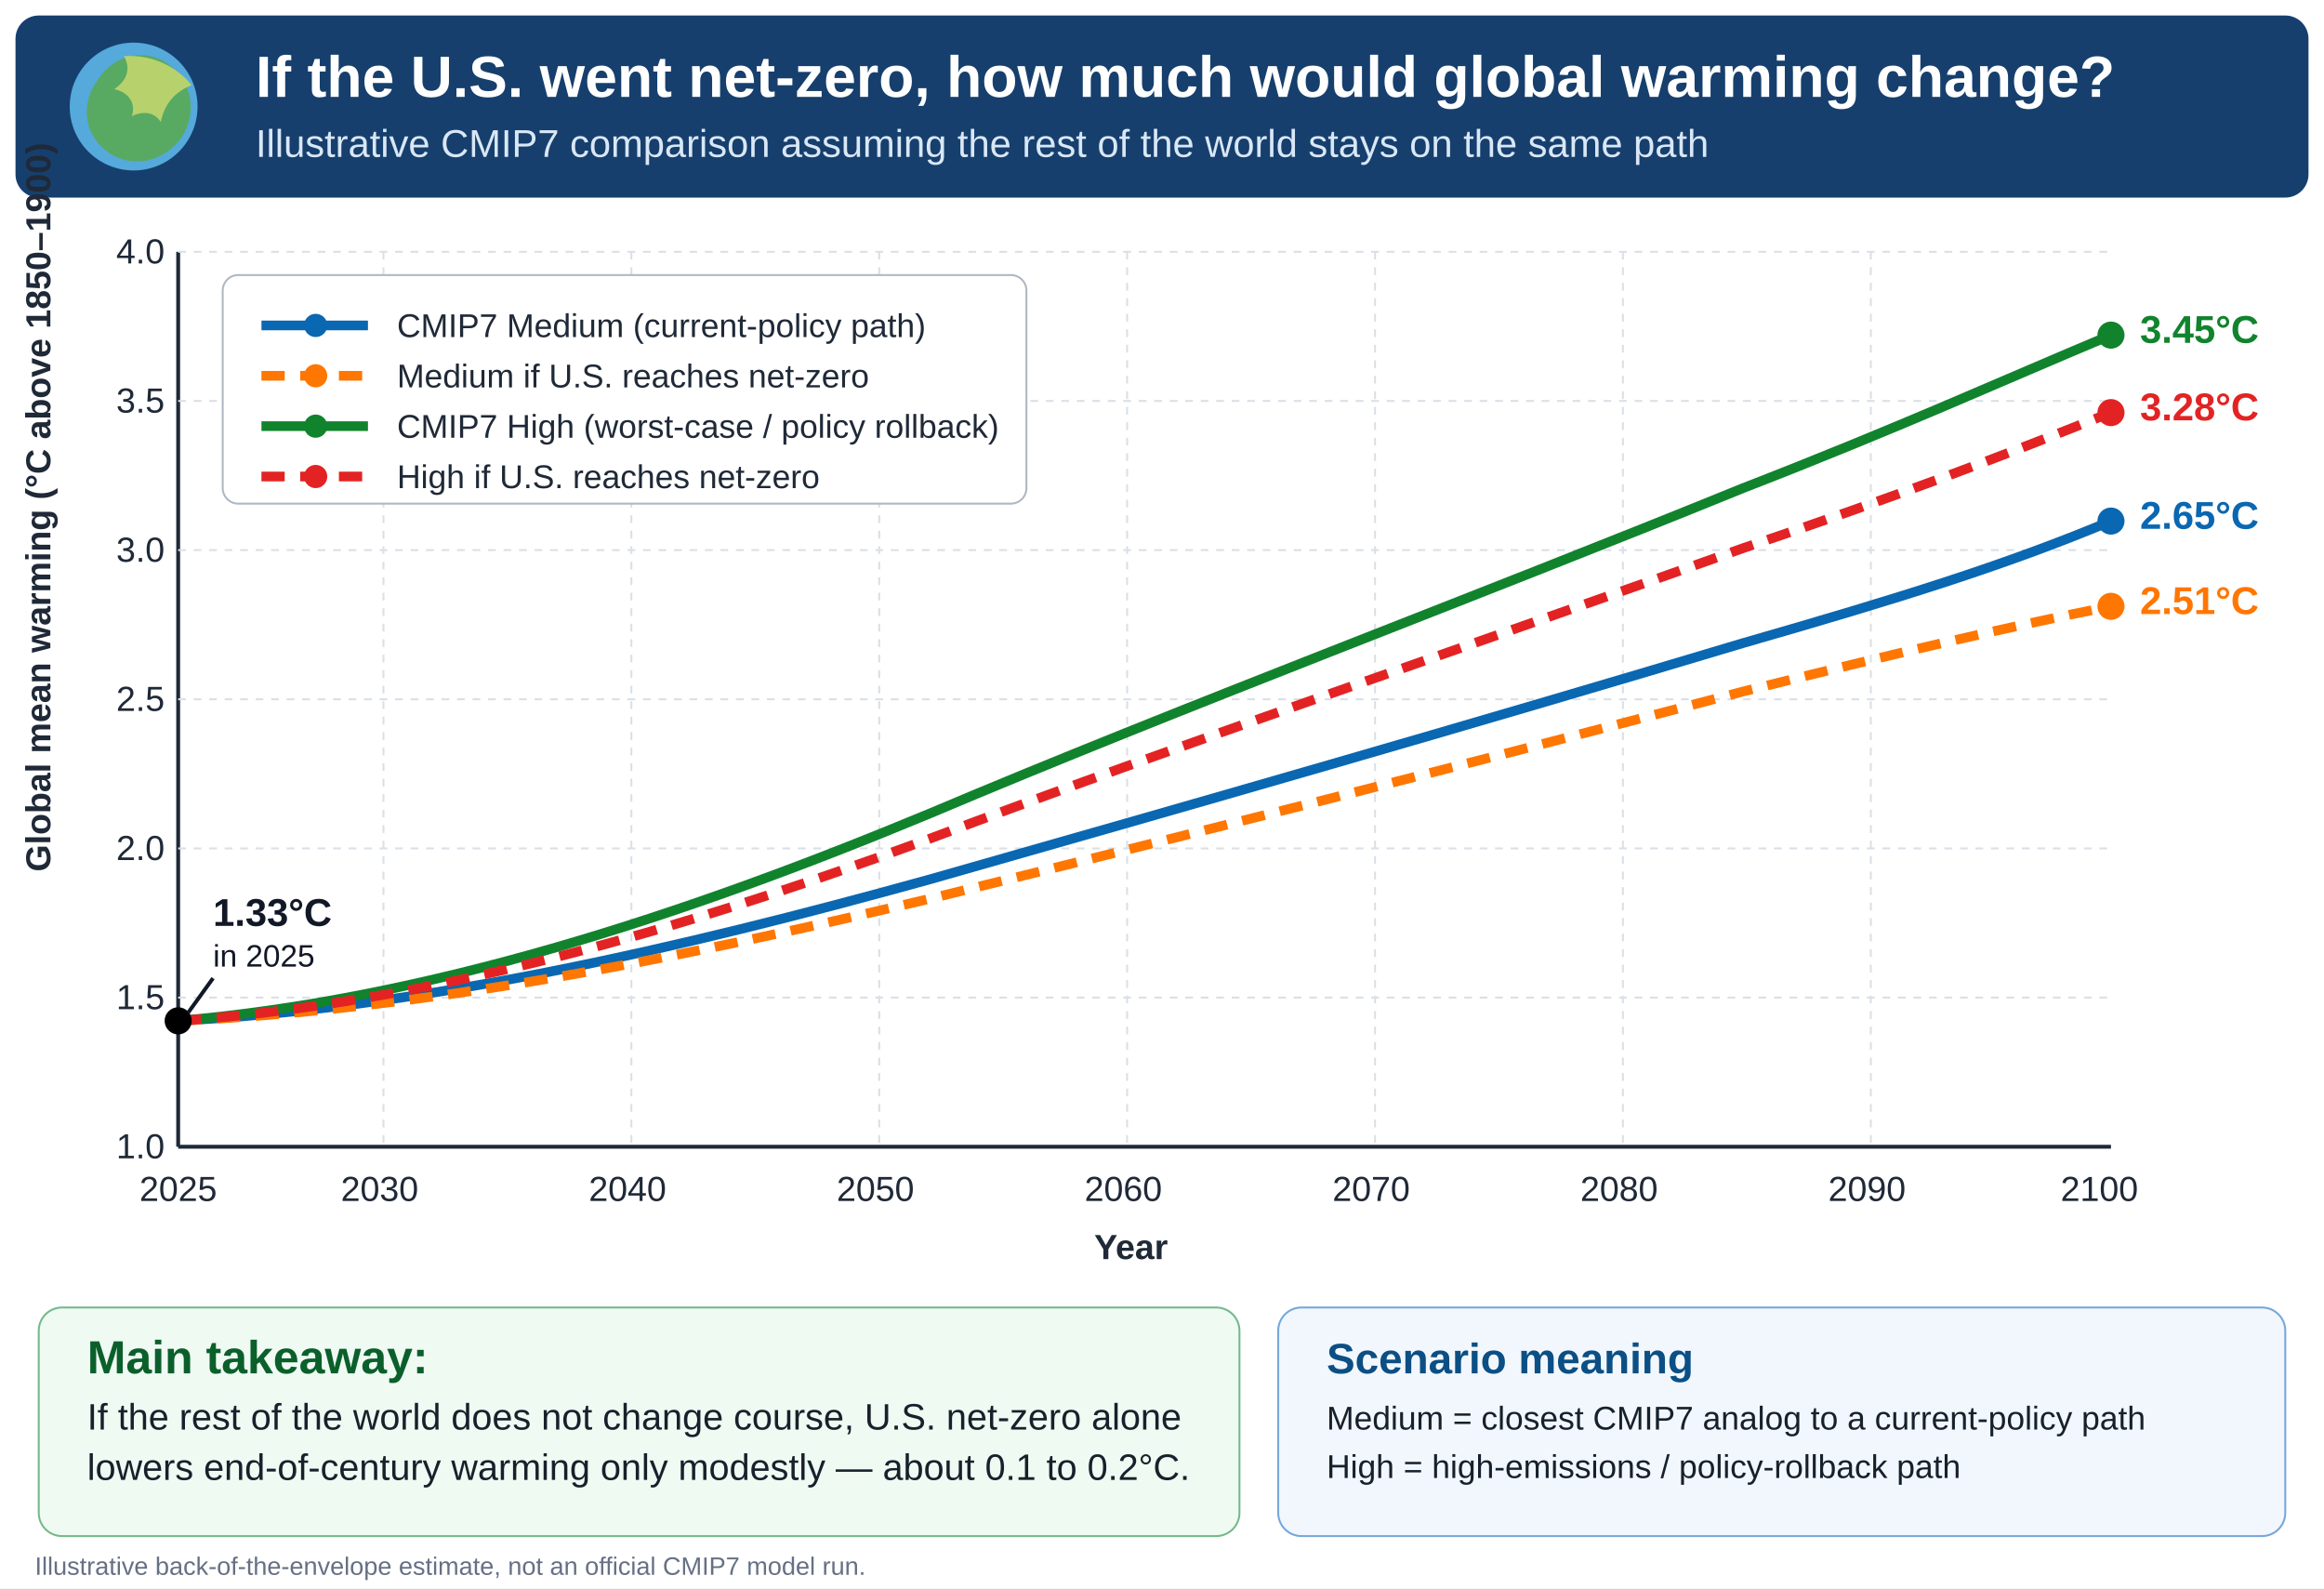
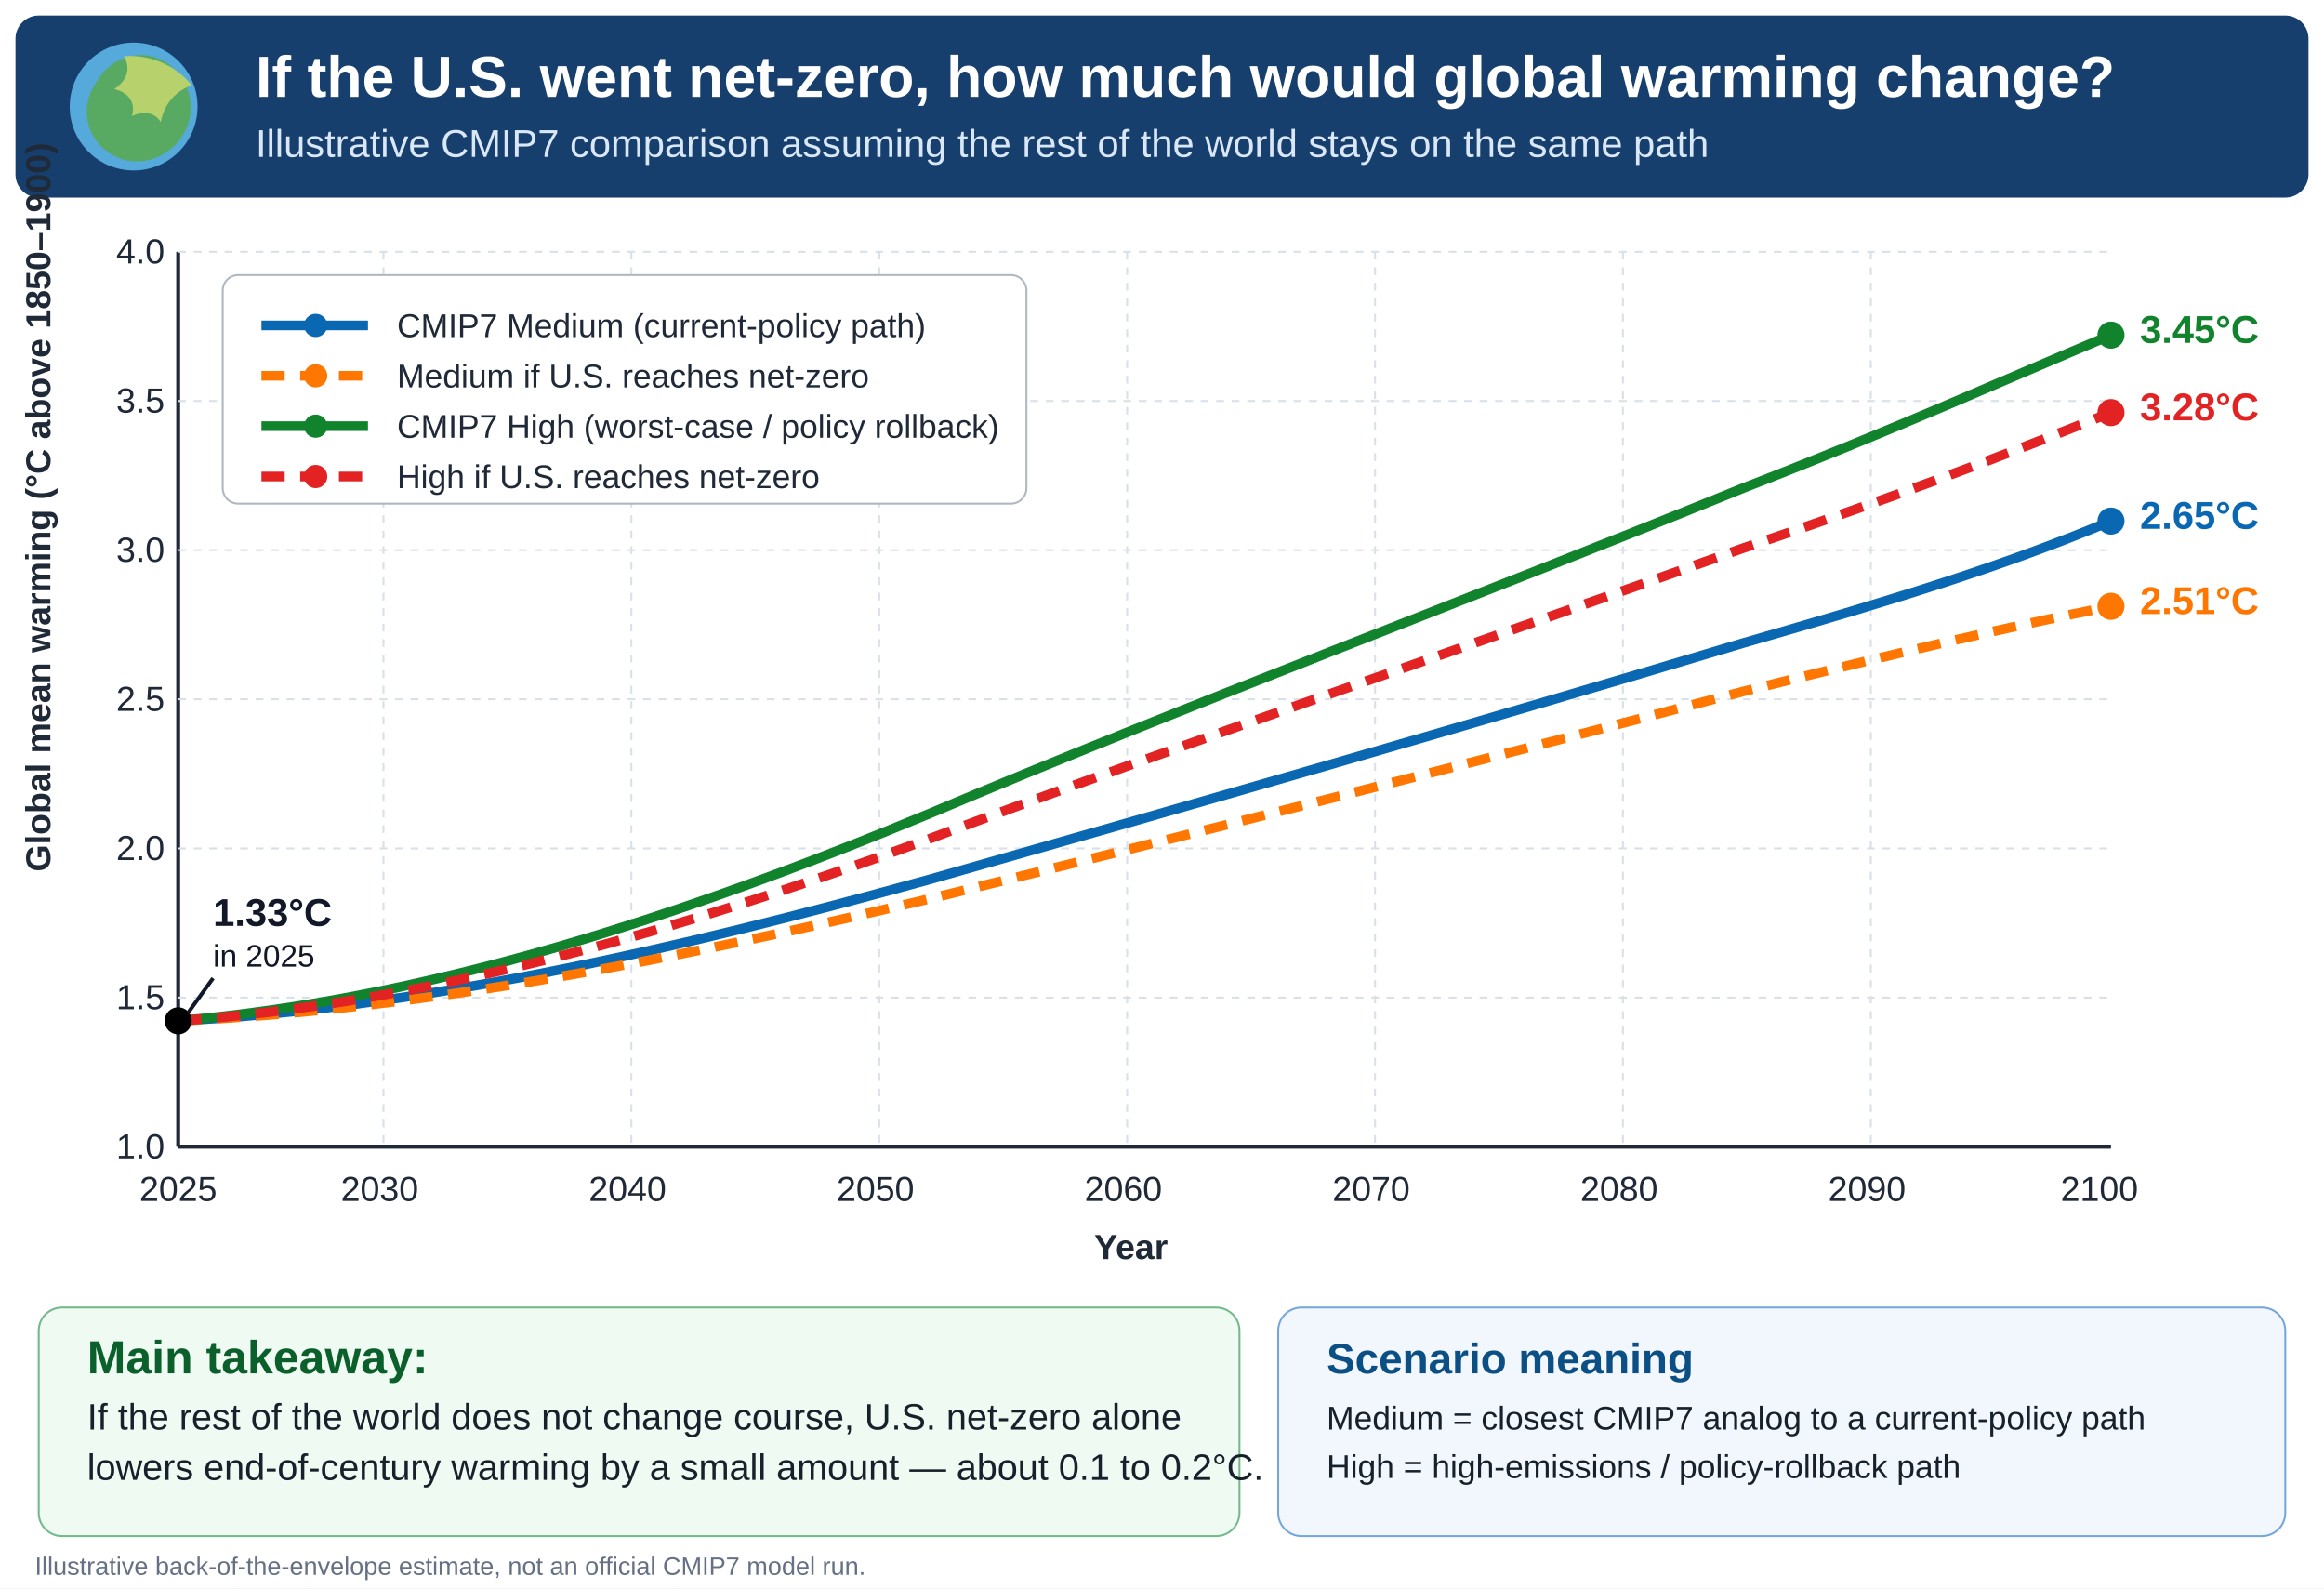
<svg xmlns="http://www.w3.org/2000/svg" width="1200" height="820" viewBox="0 0 1200 820">
  <rect width="1200" height="820" fill="#ffffff" />
  <rect x="8" y="8" width="1184" height="94" rx="12" fill="#163f6d" />
  <text x="132" y="50" font-family="Arial,Helvetica,sans-serif" font-size="30" font-weight="700" fill="#ffffff">If the U.S. went net-zero, how much would global warming change?</text>
  <text x="132" y="81" font-family="Arial,Helvetica,sans-serif" font-size="20" fill="#d9e7f6">Illustrative CMIP7 comparison assuming the rest of the world stays on the same path</text>
  <circle cx="69" cy="55" r="33" fill="#55a9db" />
  <path d="M50 42c8-14 26-18 38-8 10 8 14 22 7 35-7 12-22 18-35 12-15-7-20-25-10-39z" fill="#58aa63" />
  <path d="M64 29c4 7 1 13-5 17 9 2 11 9 9 14 6-3 12-2 15 3 2-10 8-16 16-19-8-10-21-16-35-15z" fill="#b7d26c" />
  <line x1="92" y1="592" x2="1090" y2="592" stroke="#1f2937" stroke-width="2" />
  <line x1="92" y1="130" x2="92" y2="592" stroke="#1f2937" stroke-width="2" />
  <g stroke="#d9e0e7" stroke-width="1" stroke-dasharray="4 4">
    <line x1="92" y1="515" x2="1090" y2="515" />
    <line x1="92" y1="438" x2="1090" y2="438" />
    <line x1="92" y1="361" x2="1090" y2="361" />
    <line x1="92" y1="284" x2="1090" y2="284" />
    <line x1="92" y1="207" x2="1090" y2="207" />
    <line x1="92" y1="130" x2="1090" y2="130" />
    <line x1="198" y1="130" x2="198" y2="592" />
    <line x1="326" y1="130" x2="326" y2="592" />
    <line x1="454" y1="130" x2="454" y2="592" />
    <line x1="582" y1="130" x2="582" y2="592" />
    <line x1="710" y1="130" x2="710" y2="592" />
    <line x1="838" y1="130" x2="838" y2="592" />
    <line x1="966" y1="130" x2="966" y2="592" />
  </g>
  <g font-family="Arial,Helvetica,sans-serif" font-size="18" fill="#1f2937">
    <text x="60" y="598">1.0</text>
    <text x="60" y="521">1.5</text>
    <text x="60" y="444">2.0</text>
    <text x="60" y="367">2.5</text>
    <text x="60" y="290">3.0</text>
    <text x="60" y="213">3.5</text>
    <text x="60" y="136">4.0</text>
    <text x="72" y="620">2025</text>
    <text x="176" y="620">2030</text>
    <text x="304" y="620">2040</text>
    <text x="432" y="620">2050</text>
    <text x="560" y="620">2060</text>
    <text x="688" y="620">2070</text>
    <text x="816" y="620">2080</text>
    <text x="944" y="620">2090</text>
    <text x="1064" y="620">2100</text>
    <text x="565" y="650" font-weight="700">Year</text>
    <text transform="translate(26 450) rotate(-90)" font-weight="700">Global mean warming (°C above 1850–1900)</text>
  </g>
  <path d="M92 527 C220 520, 350 490, 480 454 C610 417, 760 374, 900 332 C980 309, 1035 292, 1090 269" fill="none" stroke="#0a67b1" stroke-width="5" />
  <path d="M92 527 C220 521, 350 495, 480 464 C610 432, 760 394, 900 357 C980 337, 1035 324, 1090 313" fill="none" stroke="#ff7600" stroke-width="5" stroke-dasharray="12 8" />
  <path d="M92 527 C220 516, 350 474, 480 420 C610 365, 760 309, 900 252 C980 221, 1035 196, 1090 173" fill="none" stroke="#11832d" stroke-width="5" />
  <path d="M92 527 C220 518, 350 481, 480 433 C610 384, 760 333, 900 283 C980 256, 1035 235, 1090 213" fill="none" stroke="#e32323" stroke-width="5" stroke-dasharray="12 8" />
  <g>
    <circle cx="92" cy="527" r="7" fill="#000000" />
    <circle cx="1090" cy="269" r="7" fill="#0a67b1" />
    <circle cx="1090" cy="313" r="7" fill="#ff7600" />
    <circle cx="1090" cy="173" r="7" fill="#11832d" />
    <circle cx="1090" cy="213" r="7" fill="#e32323" />
  </g>
  <rect x="115" y="142" width="415" height="118" rx="8" fill="#ffffff" stroke="#aeb8c3" />
  <g font-family="Arial,Helvetica,sans-serif" font-size="17" fill="#1f2937">
    <line x1="135" y1="168" x2="190" y2="168" stroke="#0a67b1" stroke-width="5" />
    <circle cx="163" cy="168" r="6" fill="#0a67b1" />
    <text x="205" y="174">CMIP7 Medium (current-policy path)</text>
    <line x1="135" y1="194" x2="190" y2="194" stroke="#ff7600" stroke-width="5" stroke-dasharray="12 8" />
    <circle cx="163" cy="194" r="6" fill="#ff7600" />
    <text x="205" y="200">Medium if U.S. reaches net-zero</text>
    <line x1="135" y1="220" x2="190" y2="220" stroke="#11832d" stroke-width="5" />
    <circle cx="163" cy="220" r="6" fill="#11832d" />
    <text x="205" y="226">CMIP7 High (worst-case / policy rollback)</text>
    <line x1="135" y1="246" x2="190" y2="246" stroke="#e32323" stroke-width="5" stroke-dasharray="12 8" />
    <circle cx="163" cy="246" r="6" fill="#e32323" />
    <text x="205" y="252">High if U.S. reaches net-zero</text>
  </g>
  <g font-family="Arial,Helvetica,sans-serif">
    <text x="110" y="478" font-size="20" font-weight="700" fill="#111827">1.33°C</text>
    <text x="110" y="499" font-size="16" fill="#111827">in 2025</text>
    <line x1="110" y1="505" x2="97" y2="523" stroke="#111827" stroke-width="2" />
    <text x="1105" y="177" font-size="20" font-weight="700" fill="#11832d">3.45°C</text>
    <text x="1105" y="217" font-size="20" font-weight="700" fill="#e32323">3.28°C</text>
    <text x="1105" y="273" font-size="20" font-weight="700" fill="#0a67b1">2.65°C</text>
    <text x="1105" y="317" font-size="20" font-weight="700" fill="#ff7600">2.51°C</text>
  </g>
  <rect x="20" y="675" width="620" height="118" rx="12" fill="#effaf3" stroke="#74b98b" />
  <text x="45" y="709" font-family="Arial,Helvetica,sans-serif" font-size="24" font-weight="700" fill="#0b5f2b">Main takeaway:</text>
  <text x="45" y="738" font-family="Arial,Helvetica,sans-serif" font-size="19" fill="#17212b">If the rest of the world does not change course, U.S. net-zero alone</text>
-   <text x="45" y="764" font-family="Arial,Helvetica,sans-serif" font-size="19" fill="#17212b">lowers end-of-century warming only modestly — about 0.1 to 0.2°C.</text>
+   <text x="45" y="764" font-family="Arial,Helvetica,sans-serif" font-size="19" fill="#17212b">lowers end-of-century warming by a small amount — about 0.1 to 0.2°C.</text>
  <rect x="660" y="675" width="520" height="118" rx="12" fill="#f2f7fd" stroke="#76a7da" />
  <text x="685" y="709" font-family="Arial,Helvetica,sans-serif" font-size="22" font-weight="700" fill="#0b4f84">Scenario meaning</text>
  <text x="685" y="738" font-family="Arial,Helvetica,sans-serif" font-size="17" fill="#17212b">Medium = closest CMIP7 analog to a current-policy path</text>
  <text x="685" y="763" font-family="Arial,Helvetica,sans-serif" font-size="17" fill="#17212b">High = high-emissions / policy-rollback path</text>
  <text x="18" y="813" font-family="Arial,Helvetica,sans-serif" font-size="13" fill="#667085">Illustrative back-of-the-envelope estimate, not an official CMIP7 model run.</text>
</svg>
